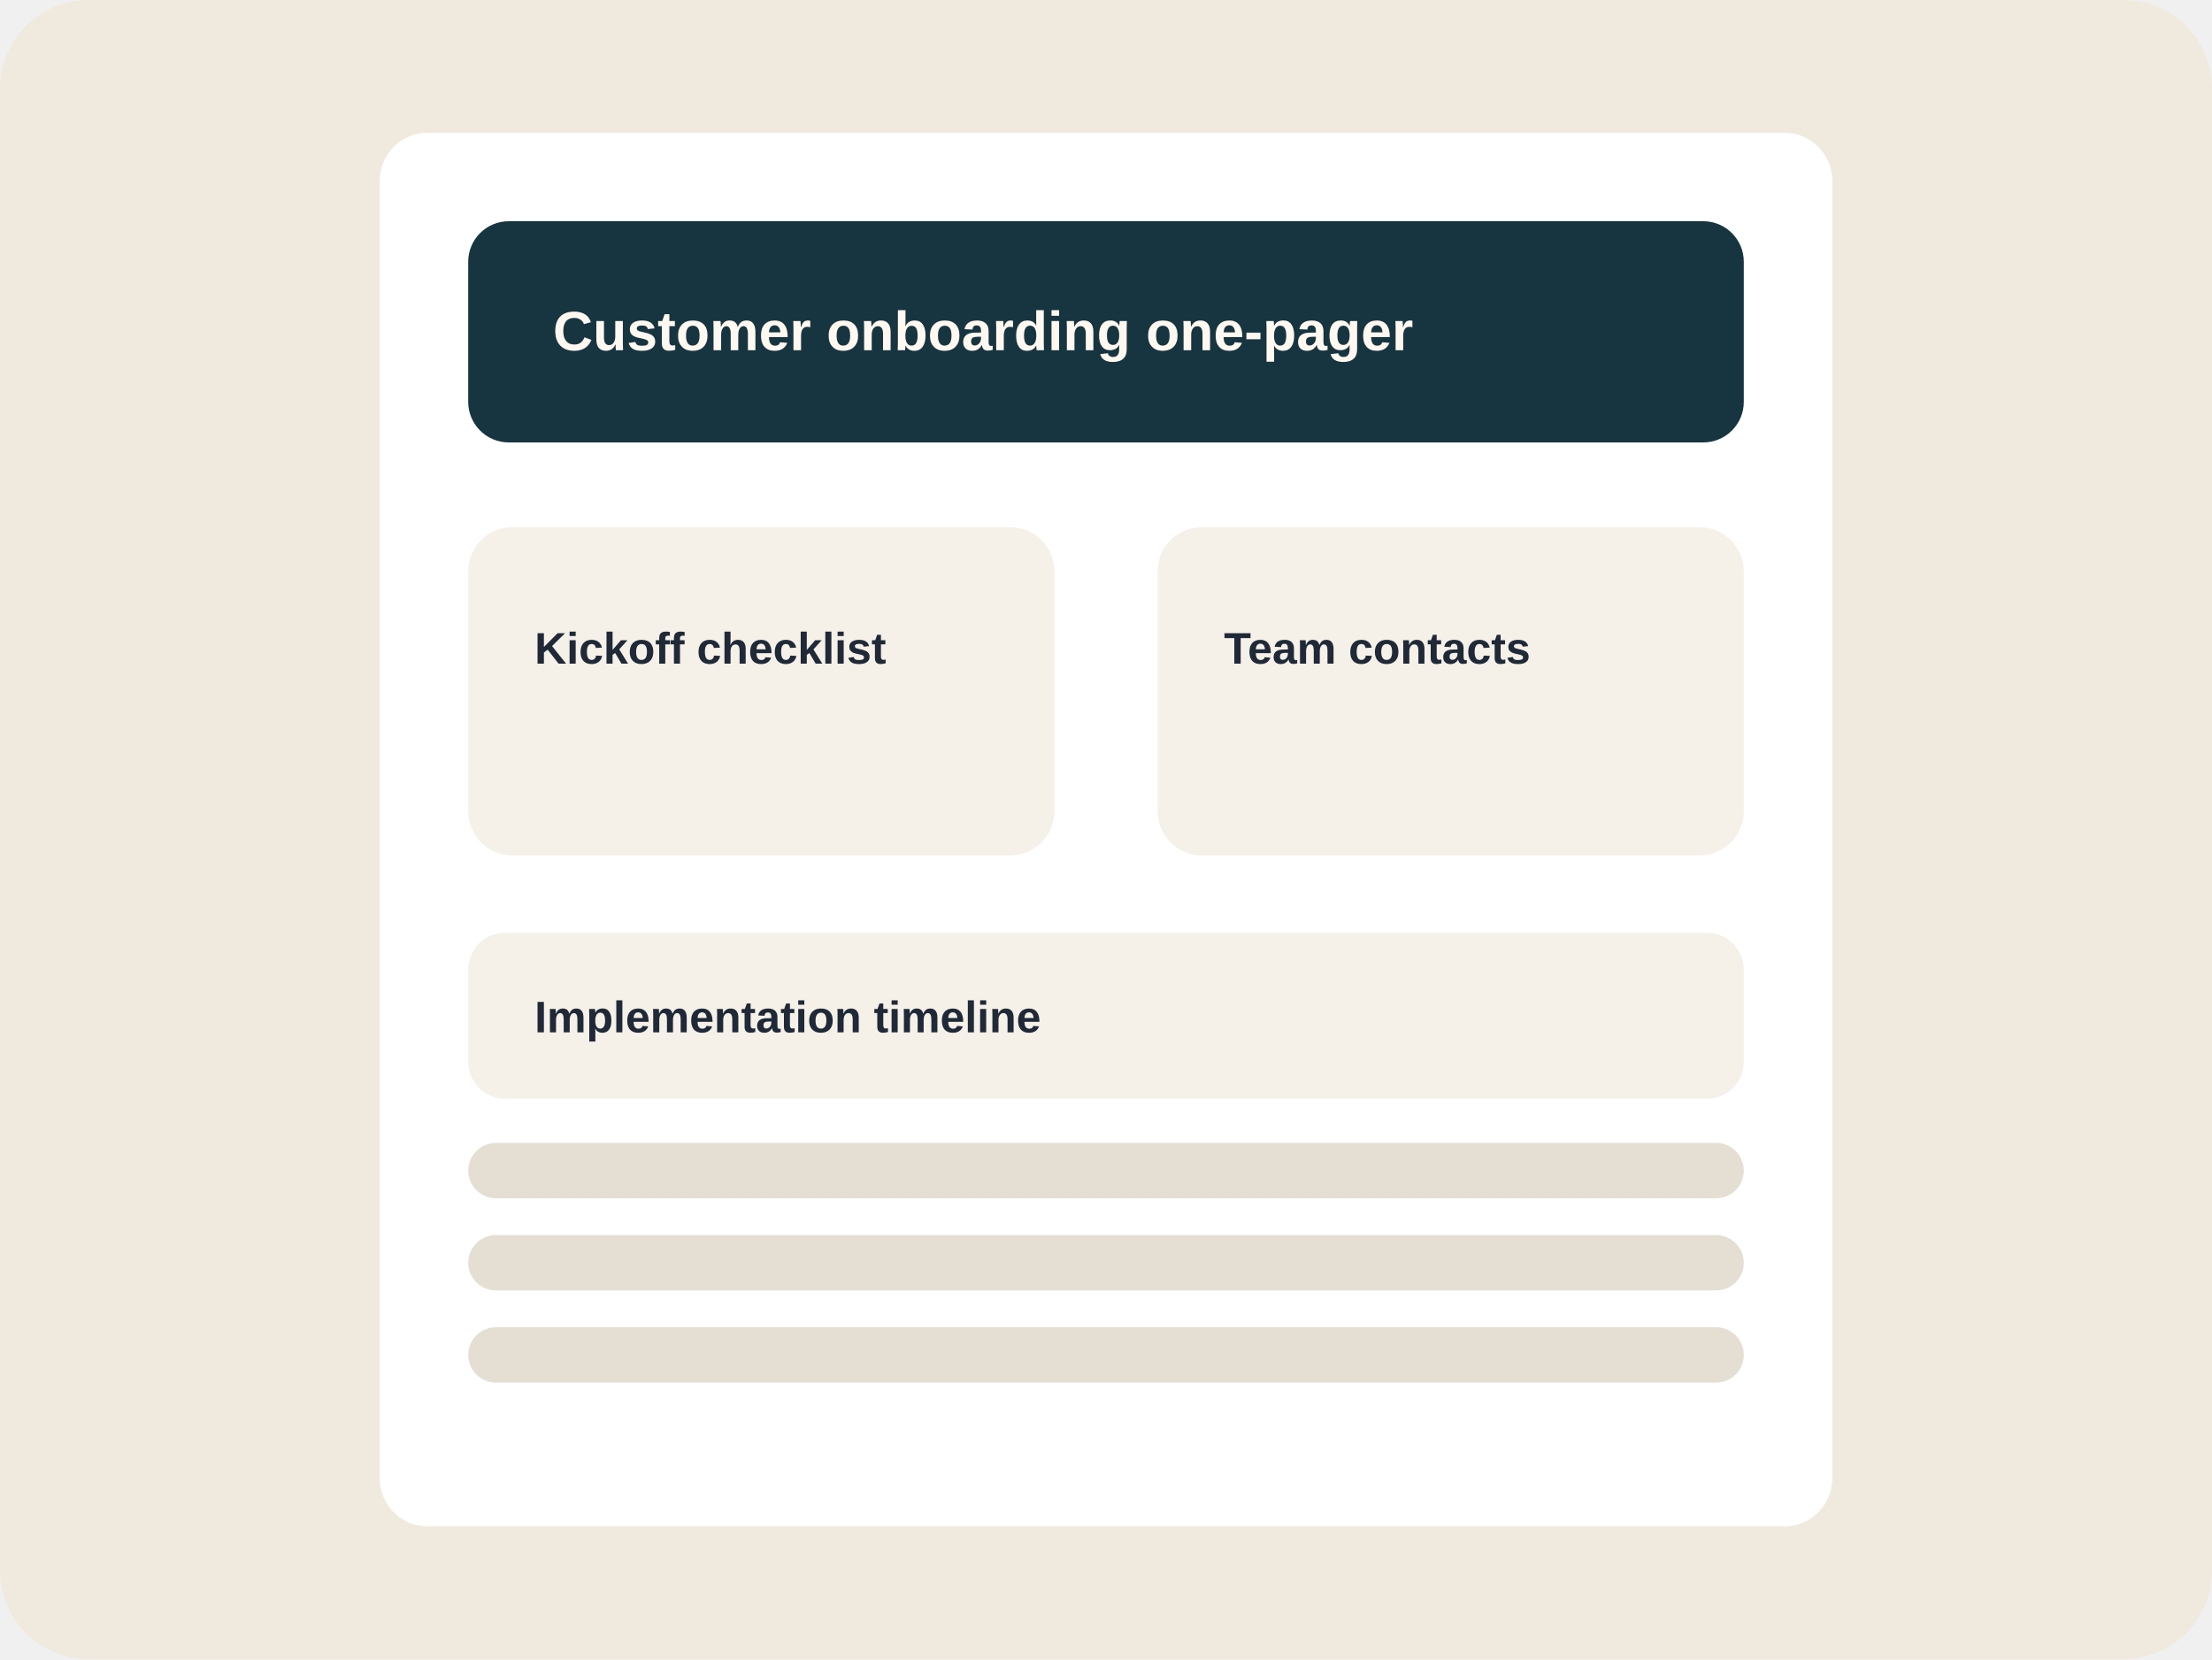
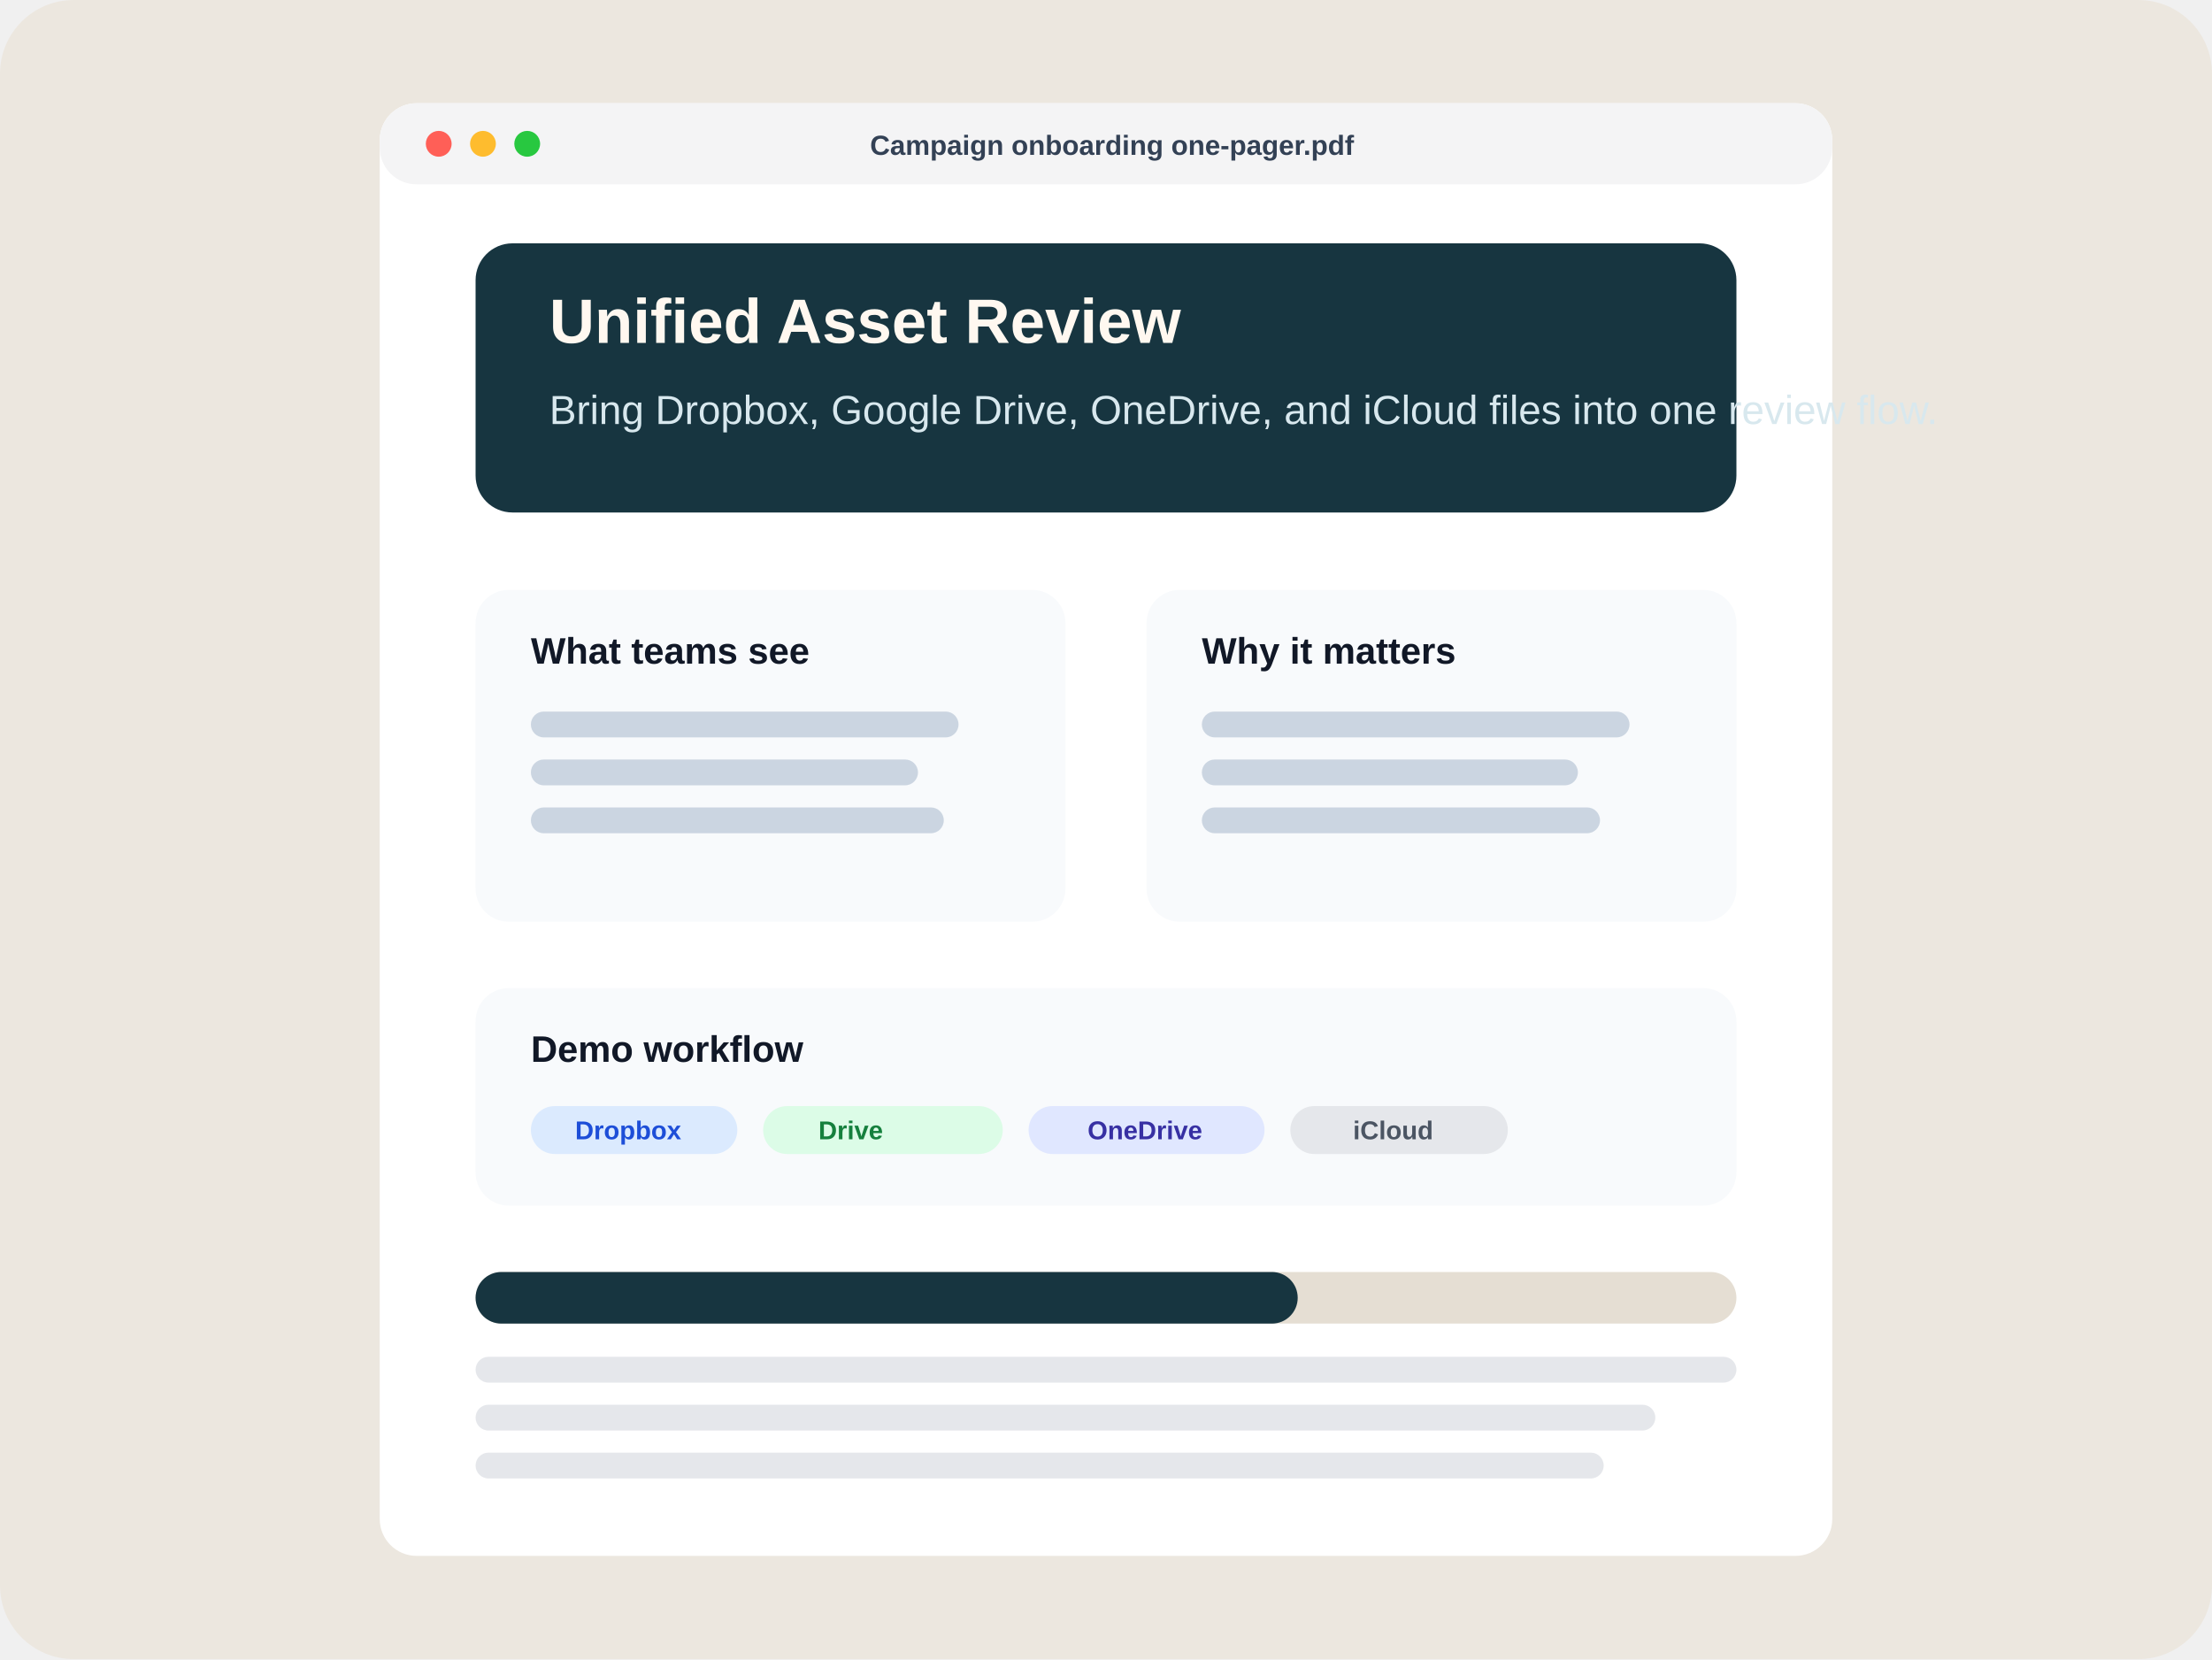
<svg xmlns="http://www.w3.org/2000/svg" width="1200" height="900" viewBox="0 0 1200 900" fill="none">
-   <rect width="1200" height="900" rx="48" fill="#F0E9DE" />
-   <rect x="206" y="72" width="788" height="756" rx="26" fill="white" />
-   <rect x="254" y="120" width="692" height="120" rx="22" fill="#173540" />
-   <text x="300" y="190" fill="#FFF8F0" font-family="Arial, sans-serif" font-size="30" font-weight="700">Customer onboarding one-pager</text>
-   <rect x="254" y="286" width="318" height="178" rx="24" fill="#F5F0E8" />
-   <rect x="628" y="286" width="318" height="178" rx="24" fill="#F5F0E8" />
-   <rect x="254" y="506" width="692" height="90" rx="20" fill="#F5F0E8" />
-   <rect x="254" y="620" width="692" height="30" rx="15" fill="#E5DED3" />
-   <rect x="254" y="670" width="692" height="30" rx="15" fill="#E5DED3" />
-   <rect x="254" y="720" width="692" height="30" rx="15" fill="#E5DED3" />
-   <text x="290" y="360" fill="#1F2937" font-family="Arial, sans-serif" font-size="24" font-weight="700">Kickoff checklist</text>
-   <text x="664" y="360" fill="#1F2937" font-family="Arial, sans-serif" font-size="24" font-weight="700">Team contacts</text>
-   <text x="290" y="560" fill="#1F2937" font-family="Arial, sans-serif" font-size="24" font-weight="700">Implementation timeline</text>
+   <rect width="1200" height="900" rx="40" fill="#ECE7DF" />
+   <rect x="206" y="56" width="788" height="788" rx="20" fill="#FFFFFF" />
+   <rect x="206" y="56" width="788" height="44" rx="20" fill="#F4F4F5" />
+   <circle cx="238" cy="78" r="7" fill="#FF5F57" />
+   <circle cx="262" cy="78" r="7" fill="#FEBC2E" />
+   <circle cx="286" cy="78" r="7" fill="#28C840" />
+   <text x="472" y="84" fill="#334155" font-family="Arial, sans-serif" font-size="15" font-weight="700">Campaign onboarding one-pager.pdf</text>
+   <rect x="258" y="132" width="684" height="146" rx="20" fill="#173540" />
+   <text x="298" y="186" fill="#FFF8F0" font-family="Arial, sans-serif" font-size="34" font-weight="700">Unified Asset Review</text>
+   <text x="298" y="230" fill="#D8E8EE" font-family="Arial, sans-serif" font-size="22">Bring Dropbox, Google Drive, OneDrive, and iCloud files into one review flow.</text>
+   <rect x="258" y="320" width="320" height="180" rx="18" fill="#F8FAFC" />
+   <rect x="622" y="320" width="320" height="180" rx="18" fill="#F8FAFC" />
+   <text x="288" y="360" fill="#111827" font-family="Arial, sans-serif" font-size="20" font-weight="700">What teams see</text>
+   <rect x="288" y="386" width="232" height="14" rx="7" fill="#CBD5E1" />
+   <rect x="288" y="412" width="210" height="14" rx="7" fill="#CBD5E1" />
+   <rect x="288" y="438" width="224" height="14" rx="7" fill="#CBD5E1" />
+   <text x="652" y="360" fill="#111827" font-family="Arial, sans-serif" font-size="20" font-weight="700">Why it matters</text>
+   <rect x="652" y="386" width="232" height="14" rx="7" fill="#CBD5E1" />
+   <rect x="652" y="412" width="204" height="14" rx="7" fill="#CBD5E1" />
+   <rect x="652" y="438" width="216" height="14" rx="7" fill="#CBD5E1" />
+   <rect x="258" y="536" width="684" height="118" rx="18" fill="#F8FAFC" />
+   <text x="288" y="576" fill="#111827" font-family="Arial, sans-serif" font-size="20" font-weight="700">Demo workflow</text>
+   <rect x="288" y="600" width="112" height="26" rx="13" fill="#DBEAFE" />
+   <rect x="414" y="600" width="130" height="26" rx="13" fill="#DCFCE7" />
+   <rect x="558" y="600" width="128" height="26" rx="13" fill="#E0E7FF" />
+   <rect x="700" y="600" width="118" height="26" rx="13" fill="#E5E7EB" />
+   <text x="312" y="618" fill="#1D4ED8" font-family="Arial, sans-serif" font-size="14" font-weight="700">Dropbox</text>
+   <text x="444" y="618" fill="#15803D" font-family="Arial, sans-serif" font-size="14" font-weight="700">Drive</text>
+   <text x="590" y="618" fill="#3730A3" font-family="Arial, sans-serif" font-size="14" font-weight="700">OneDrive</text>
+   <text x="734" y="618" fill="#4B5563" font-family="Arial, sans-serif" font-size="14" font-weight="700">iCloud</text>
+   <rect x="258" y="690" width="684" height="28" rx="14" fill="#E5DED3" />
+   <rect x="258" y="690" width="446" height="28" rx="14" fill="#173540" />
+   <rect x="258" y="736" width="684" height="14" rx="7" fill="#E5E7EB" />
+   <rect x="258" y="762" width="640" height="14" rx="7" fill="#E5E7EB" />
+   <rect x="258" y="788" width="612" height="14" rx="7" fill="#E5E7EB" />
</svg>
